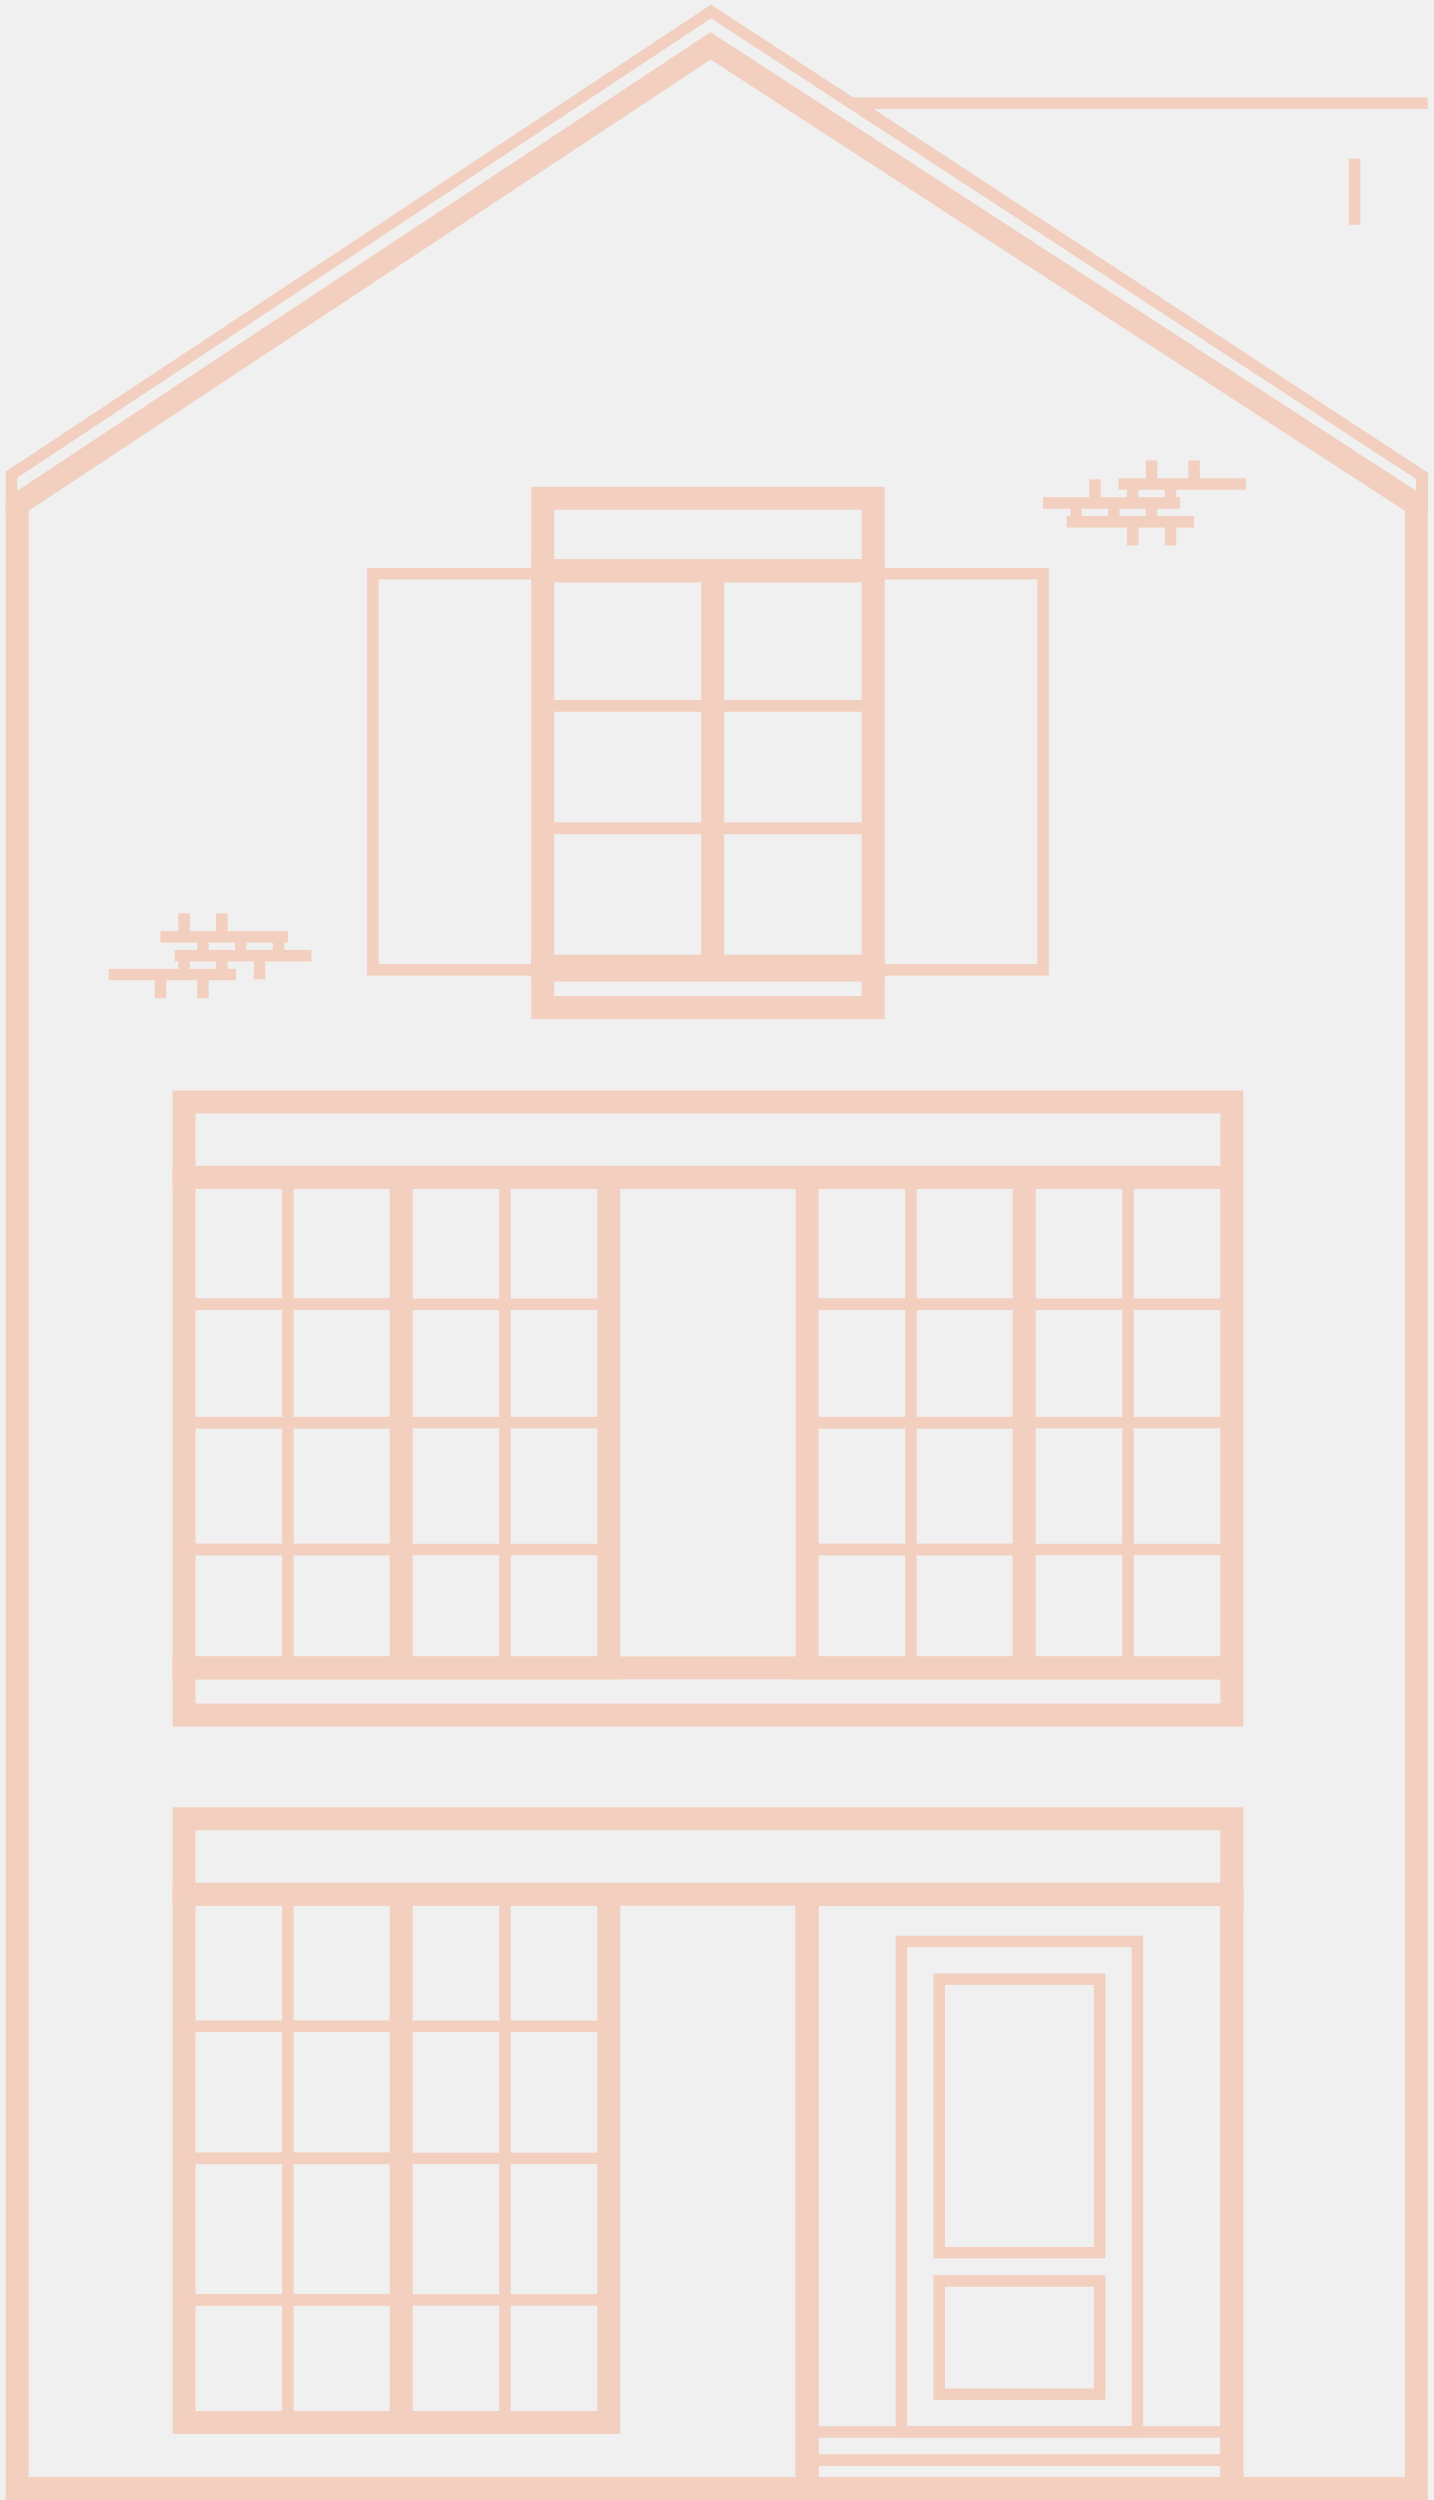
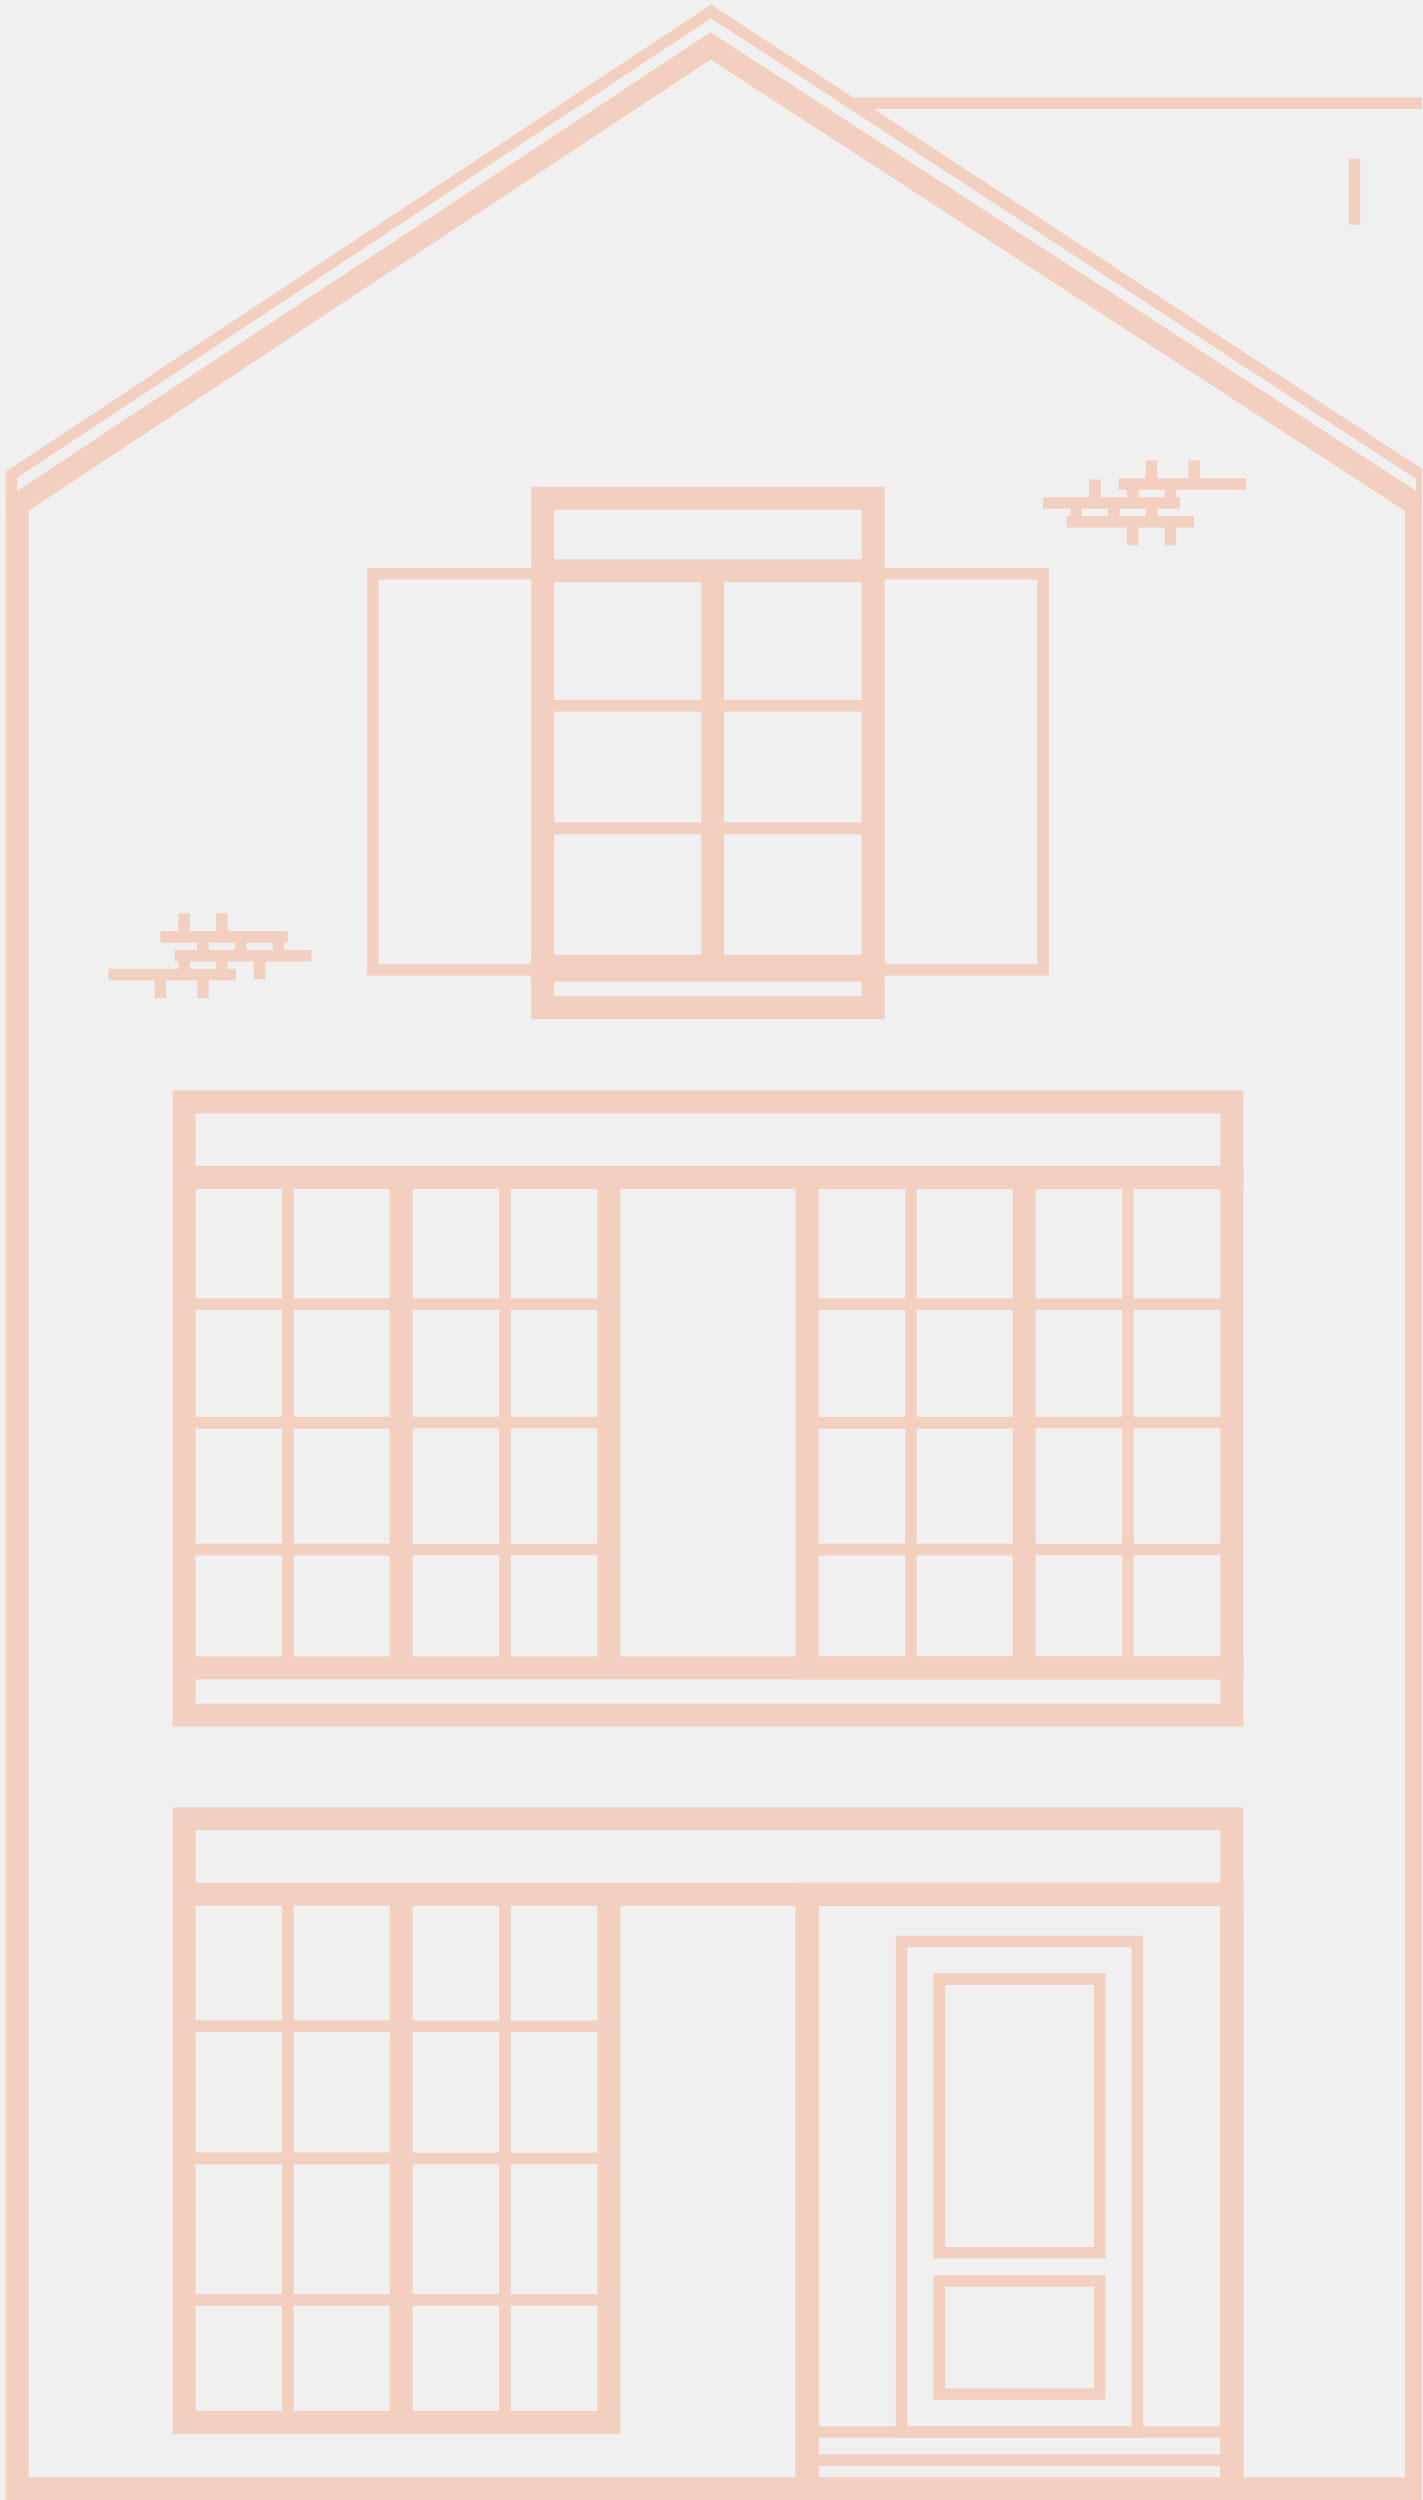
- <svg xmlns="http://www.w3.org/2000/svg" width="125" height="218" viewBox="0 0 125 218" fill="none">
-   <path d="M1.5 44L61.961 4L123.5 44V217H1.5L1.5 44Z" stroke="#F2CFBE" stroke-width="2" />
-   <path d="M16.051 165.181H53.091V211.242H16.051V165.181Z" stroke="#F2CFBE" stroke-width="2" />
-   <path d="M16.051 165.181H107.416V158.6H16.051V165.181Z" stroke="#F2CFBE" stroke-width="2" />
-   <path d="M16.051 165.181H34.982V211.242H16.051V165.181Z" stroke="#F2CFBE" />
-   <path d="M16.051 165.181H44.036V211.242H16.051V165.181Z" stroke="#F2CFBE" />
-   <path d="M16.051 165.181H25.105V211.242H16.051V165.181Z" stroke="#F2CFBE" />
-   <path d="M16.051 176.696H53.091V211.243H16.051V176.696Z" stroke="#F2CFBE" />
-   <path d="M16.051 176.696H34.982V211.243H16.051V176.696Z" stroke="#F2CFBE" />
-   <path d="M16.051 188.212H53.091V211.243H16.051V188.212Z" stroke="#F2CFBE" />
-   <path d="M16.051 188.212H34.982V211.243H16.051V188.212Z" stroke="#F2CFBE" />
-   <path d="M34.982 165.181V211.242" stroke="#F2CFBE" stroke-width="2" />
-   <path d="M16.051 200.55H53.091V211.243H16.051V200.55Z" stroke="#F2CFBE" />
-   <path d="M16.051 200.55H34.982V211.243H16.051V200.55Z" stroke="#F2CFBE" />
-   <path d="M47.329 49.773H76.138V84.573H47.329V49.773Z" stroke="#F2CFBE" stroke-width="2" />
-   <path d="M47.329 49.773H76.138V43.446H47.329V49.773Z" stroke="#F2CFBE" stroke-width="2" />
-   <path d="M47.329 84.572H32.513V50.026H47.329V84.572Z" stroke="#F2CFBE" />
-   <path d="M90.954 84.572H76.138V50.026H90.954V84.572Z" stroke="#F2CFBE" />
-   <path d="M62.145 50.563L62.145 84.572" stroke="#F2CFBE" stroke-width="2" />
-   <path d="M47.329 72.234H76.138V83.75H47.329V72.234Z" stroke="#F2CFBE" />
-   <path d="M47.329 61.542H76.138V72.235H47.329V61.542Z" stroke="#F2CFBE" />
-   <path d="M47.329 50.026H76.138V61.542H47.329V50.026Z" stroke="#F2CFBE" />
-   <path d="M47.329 87.863H76.138V84.573H47.329V87.863Z" stroke="#F2CFBE" stroke-width="2" />
-   <path d="M16.051 149.554H107.416V145.441H16.051V149.554Z" stroke="#F2CFBE" stroke-width="2" />
-   <path d="M16.051 102.669H107.416V96.089H16.051V102.669Z" stroke="#F2CFBE" stroke-width="2" />
-   <path d="M16.051 102.669H53.091V145.441H16.051V102.669Z" stroke="#F2CFBE" stroke-width="2" />
-   <path d="M16.051 102.669H34.982V145.441H16.051V102.669Z" stroke="#F2CFBE" />
-   <path d="M16.051 102.669H44.036V145.441H16.051V102.669Z" stroke="#F2CFBE" />
-   <path d="M16.051 102.669H25.105V145.441H16.051V102.669Z" stroke="#F2CFBE" />
-   <path d="M16.051 113.73H53.091V145.441H16.051V113.73Z" stroke="#F2CFBE" />
-   <path d="M16.051 113.73H34.982V145.441H16.051V113.73Z" stroke="#F2CFBE" />
-   <path d="M16.051 124.055H53.091V145.441H16.051V124.055Z" stroke="#F2CFBE" />
-   <path d="M16.051 124.055H34.982V145.441H16.051V124.055Z" stroke="#F2CFBE" />
-   <path d="M34.982 102.669V145.441" stroke="#F2CFBE" stroke-width="2" />
-   <path d="M16.051 135.116H53.091V145.44H16.051V135.116Z" stroke="#F2CFBE" />
-   <path d="M16.051 135.116H34.982V145.44H16.051V135.116Z" stroke="#F2CFBE" />
-   <path d="M70.376 102.669H107.416V145.441H70.376V102.669Z" stroke="#F2CFBE" stroke-width="2" />
-   <path d="M70.376 102.669H89.308V145.441H70.376V102.669Z" stroke="#F2CFBE" />
-   <path d="M70.376 102.669H98.362V145.441H70.376V102.669Z" stroke="#F2CFBE" />
-   <path d="M70.376 102.669H79.43V145.441H70.376V102.669Z" stroke="#F2CFBE" />
-   <path d="M70.376 113.73H107.416V145.441H70.376V113.73Z" stroke="#F2CFBE" />
-   <path d="M70.376 113.73H89.308V145.441H70.376V113.73Z" stroke="#F2CFBE" />
-   <path d="M70.376 124.055H107.416V145.441H70.376V124.055Z" stroke="#F2CFBE" />
-   <path d="M70.376 124.055H89.308V145.441H70.376V124.055Z" stroke="#F2CFBE" />
-   <path d="M89.308 102.669V145.441" stroke="#F2CFBE" stroke-width="2" />
-   <path d="M70.376 135.116H107.416V145.44H70.376V135.116Z" stroke="#F2CFBE" />
-   <path d="M70.376 135.116H89.308V145.44H70.376V135.116Z" stroke="#F2CFBE" />
-   <path d="M70.376 165.181H107.416V217H70.376V165.181Z" stroke="#F2CFBE" stroke-width="2" />
-   <path d="M70.376 165.181H107.416V217H70.376V165.181Z" stroke="#F2CFBE" stroke-width="2" />
-   <path d="M70.376 214.532H107.416V217H70.376V214.532Z" stroke="#F2CFBE" />
-   <path d="M70.376 212.064H107.416V214.532H70.376V212.064Z" stroke="#F2CFBE" />
-   <path d="M78.607 169.293H99.185V212.065H78.607V169.293Z" stroke="#F2CFBE" />
-   <path d="M81.9 172.583H95.892V196.436H81.9V172.583Z" stroke="#F2CFBE" />
-   <path d="M81.9 208.774H95.892V198.904H81.9V208.774Z" stroke="#F2CFBE" />
-   <path d="M1 41.39V44L62 4L124 44V41.5L62 1L1 41.39Z" stroke="#F2CFBE" />
-   <path d="M13.993 81.694H25.105M15.227 83.339H27.163M9.466 84.984H20.578M17.697 83.339V81.694M20.989 83.339V81.694M24.282 83.339V81.694M22.636 85.395V83.75M19.343 85.395V83.75M16.051 85.395V83.75M17.697 87.04V85.395M13.993 87.04V85.395M19.343 81.283V79.638M16.051 81.283V79.638" stroke="#F2CFBE" />
-   <path d="M104.124 45.502L93.011 45.502M102.889 43.857L90.954 43.857M108.651 42.212L97.539 42.212M100.42 43.857L100.42 45.502M97.127 43.857L97.127 45.502M93.835 43.857L93.835 45.502M95.481 41.801L95.481 43.446M98.773 41.801L98.773 43.446M102.066 41.801L102.066 43.446M100.42 40.156L100.42 41.801M104.124 40.156L104.124 41.801M98.773 45.913L98.773 47.559M102.066 45.913L102.066 47.559" stroke="#F2CFBE" />
-   <path d="M124.5 9H74.5L124 41.5V44" stroke="#F2CFBE" />
-   <path d="M118.116 13.835V19.593" stroke="#F2CFBE" />
+ <svg xmlns="http://www.w3.org/2000/svg" width="124" height="218" fill="none">
+   <g stroke="#F2CFBE" clip-path="url(#a)">
+     <path stroke-width="2" d="M1.5 44 61.961 4 123.5 44v173H1.5V44Z" />
+     <path stroke-width="2" d="M16.05 165.181h37.04v46.061h-37.04v-46.061ZM16.05 165.181h91.365V158.6H16.05v6.581Z" />
+     <path d="M16.05 165.181h18.932v46.061H16.05v-46.061Z" />
+     <path d="M16.05 165.181h27.986v46.061H16.05v-46.061Z" />
+     <path d="M16.05 165.181h9.054v46.061h-9.054v-46.061Z" />
+     <path d="M16.05 176.696h37.04v34.547h-37.04v-34.547Z" />
+     <path d="M16.05 176.696h18.932v34.547H16.05v-34.547Z" />
+     <path d="M16.05 188.212h37.04v23.031h-37.04v-23.031Z" />
+     <path d="M16.05 188.212h18.932v23.031H16.05v-23.031Z" />
+     <path stroke-width="2" d="M34.982 165.181v46.061" />
+     <path d="M16.05 200.55h37.04v10.693h-37.04V200.55Z" />
+     <path d="M16.05 200.55h18.932v10.693H16.05V200.55Z" />
+     <path stroke-width="2" d="M47.329 49.773h28.809v34.799H47.329V49.773ZM47.329 49.773h28.809v-6.327H47.329v6.327Z" />
+     <path d="M47.329 84.572h-14.816V50.026h14.816v34.546ZM90.954 84.572h-14.816V50.026h14.816v34.546Z" />
+     <path stroke-width="2" d="M62.145 50.563v34.008" />
+     <path d="M47.329 72.234h28.809v11.515H47.329V72.234Z" />
+     <path d="M47.329 61.542h28.809v10.693H47.329V61.542ZM47.329 50.026h28.809v11.515H47.329V50.026Z" />
+     <path stroke-width="2" d="M47.329 87.863h28.809v-3.29H47.329v3.29ZM16.05 149.554h91.365v-4.113H16.05v4.113ZM16.05 102.669h91.365v-6.58H16.05v6.58ZM16.05 102.669h37.04v42.772h-37.04v-42.772Z" />
+     <path d="M16.05 102.669h18.932v42.772H16.05v-42.772Z" />
+     <path d="M16.05 102.669h27.986v42.772H16.05v-42.772Z" />
+     <path d="M16.05 102.669h9.054v42.772h-9.054v-42.772Z" />
+     <path d="M16.05 113.73h37.04v31.711h-37.04V113.73Z" />
+     <path d="M16.05 113.73h18.932v31.711H16.05V113.73Z" />
+     <path d="M16.05 124.055h37.04v21.386h-37.04v-21.386Z" />
+     <path d="M16.05 124.055h18.932v21.386H16.05v-21.386Z" />
+     <path stroke-width="2" d="M34.982 102.669v42.772" />
+     <path d="M16.05 135.116h37.04v10.324h-37.04v-10.324Z" />
+     <path d="M16.05 135.116h18.932v10.324H16.05v-10.324Z" />
+     <path stroke-width="2" d="M70.376 102.669h37.04v42.772H70.376v-42.772Z" />
+     <path d="M70.376 102.669h18.932v42.772H70.376v-42.772Z" />
+     <path d="M70.376 102.669h27.986v42.772H70.376v-42.772Z" />
+     <path d="M70.376 102.669h9.054v42.772h-9.054v-42.772Z" />
+     <path d="M70.376 113.73h37.04v31.711H70.376V113.73Z" />
+     <path d="M70.376 113.73h18.932v31.711H70.376V113.73Z" />
+     <path d="M70.376 124.055h37.04v21.386H70.376v-21.386Z" />
+     <path d="M70.376 124.055h18.932v21.386H70.376v-21.386Z" />
+     <path stroke-width="2" d="M89.307 102.669v42.772" />
+     <path d="M70.376 135.116h37.04v10.324H70.376v-10.324Z" />
+     <path d="M70.376 135.116h18.932v10.324H70.376v-10.324Z" />
+     <path stroke-width="2" d="M70.376 165.181h37.04V217H70.376v-51.819Z" />
+     <path stroke-width="2" d="M70.376 165.181h37.04V217H70.376v-51.819Z" />
+     <path d="M70.376 214.532h37.04V217H70.376v-2.468ZM70.376 212.064h37.04v2.468H70.376v-2.468Z" />
+     <path d="M78.607 169.293h20.578v42.772H78.607v-42.772Z" />
+     <path d="M81.9 172.583h13.993v23.853H81.9v-23.853ZM81.9 208.774h13.993v-9.87H81.9v9.87ZM1 41.39V44L62 4l62 40v-2.5L62 1 1 41.39ZM13.993 81.694h11.112m-9.877 1.645h11.935m-17.697 1.645h11.112m-2.881-1.645V81.694m3.292 1.645V81.694m3.292 1.645V81.694m-1.646 3.701v-1.645m-3.292 1.645v-1.645m-3.292 1.645v-1.645m1.646 3.29v-1.645m-3.704 1.645v-1.645m5.35-4.113v-1.645m-3.292 1.645v-1.645M104.124 45.502H93.011m9.877-1.645H90.954m17.697-1.645H97.539m2.881 1.645v1.645m-3.293-1.645v1.645m-3.292-1.645v1.645m1.646-3.701v1.645m3.292-1.645v1.645m3.293-1.645v1.645m-1.646-3.29v1.645m3.704-1.645v1.645m-5.351 4.113v1.645m3.293-1.645v1.645" />
+     <path d="M124.5 9h-50L124 41.5V44M118.116 13.835v5.758" />
+   </g>
+   <defs>
+     <clipPath id="a">
+       <path fill="#fff" d="M0 0h124v218H0z" />
+     </clipPath>
+   </defs>
</svg>
